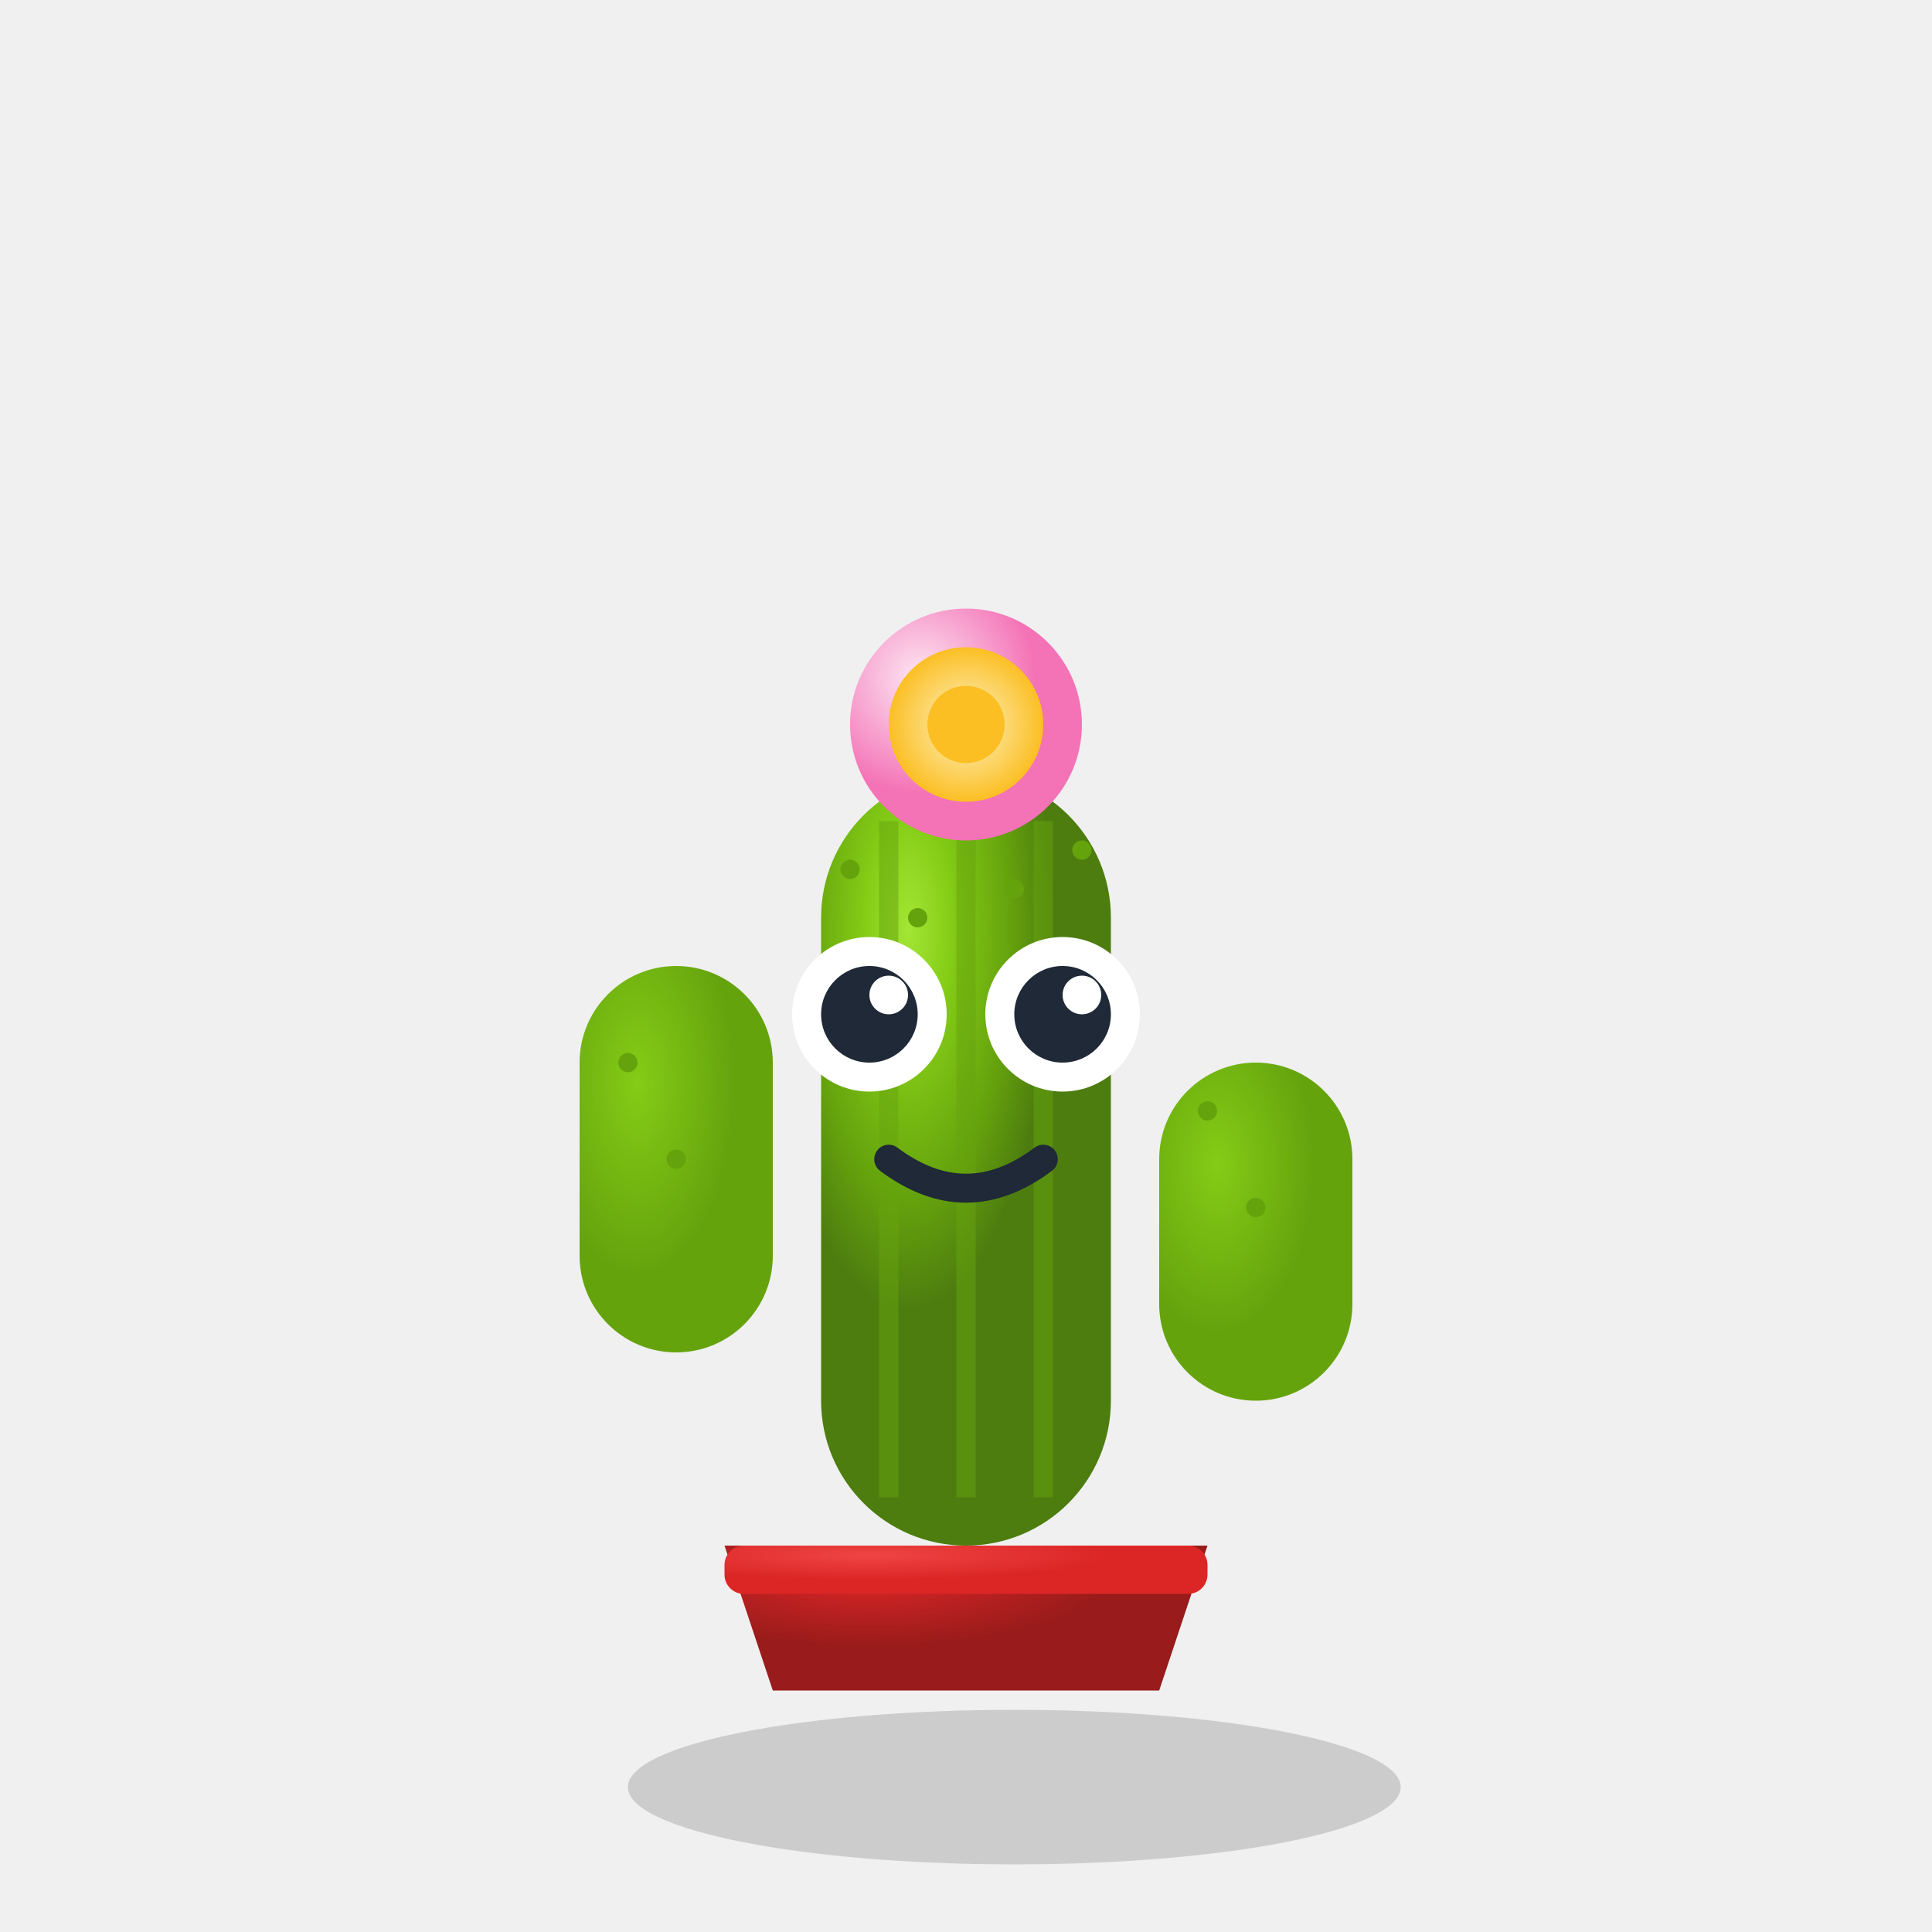
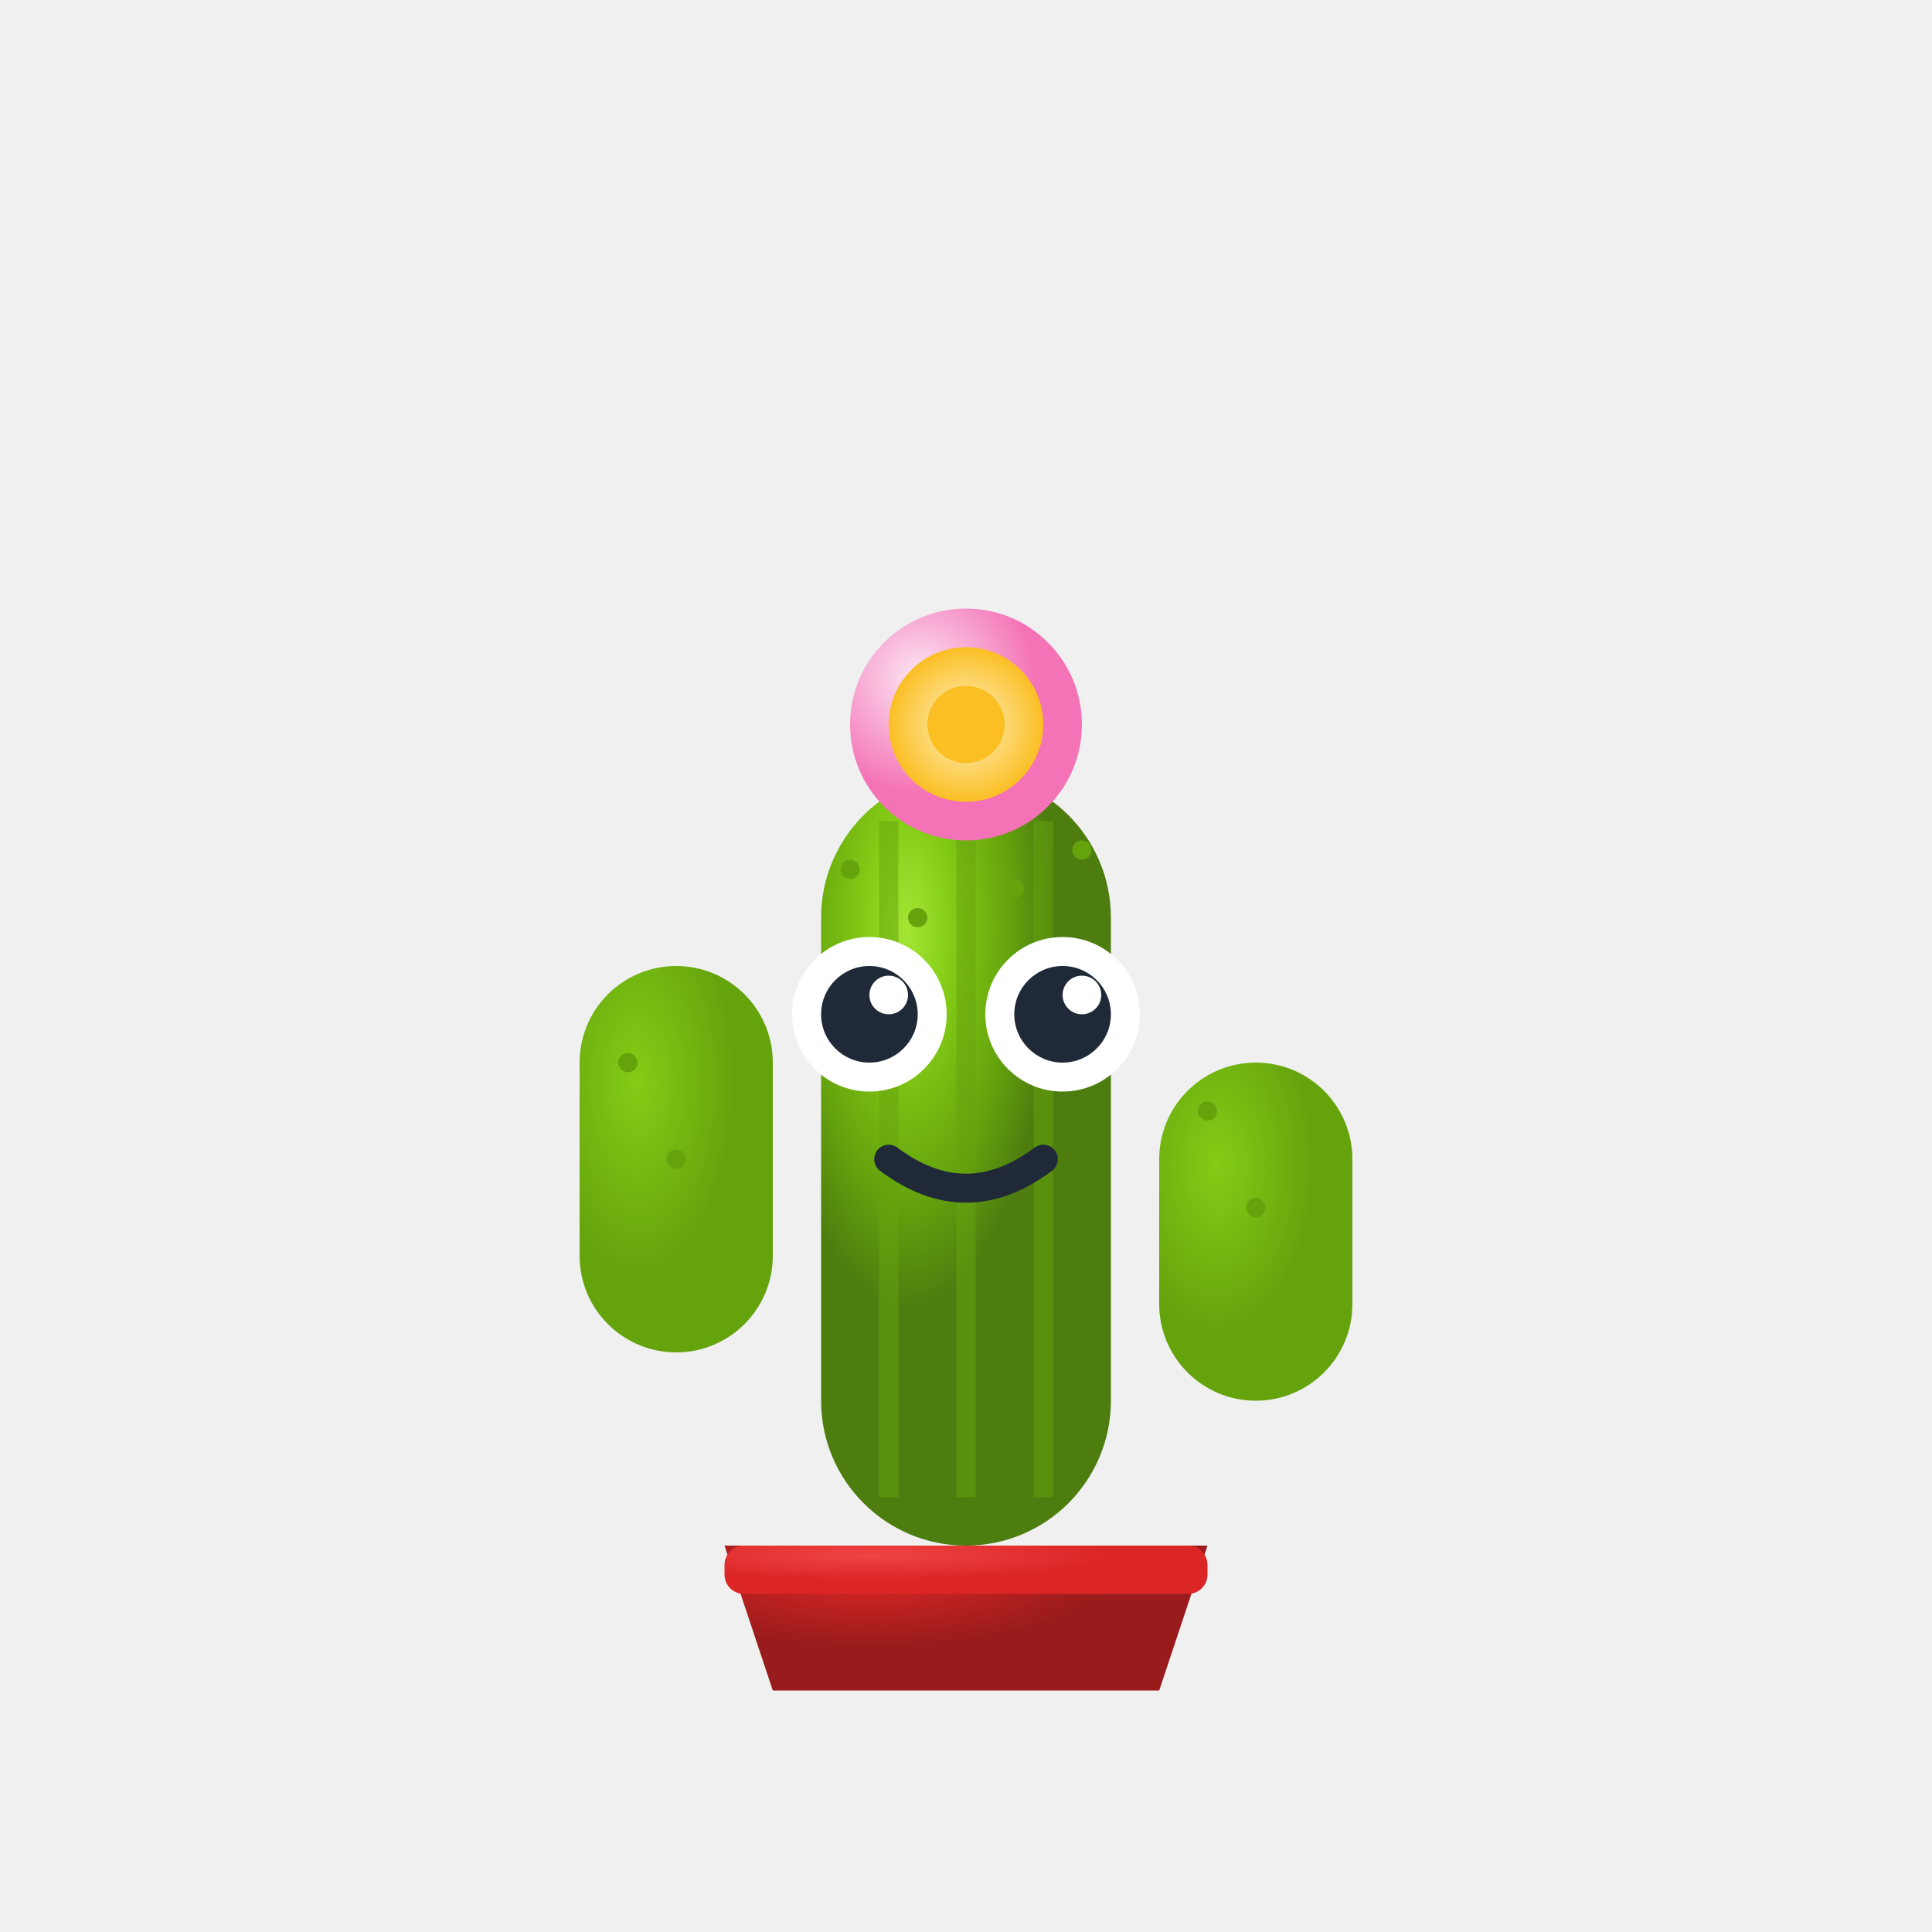
<svg xmlns="http://www.w3.org/2000/svg" viewBox="0 0 200 200">
-   <ellipse cx="105" cy="185" rx="40" ry="8" fill="rgba(0,0,0,0.15)" />
  <rect x="85" y="80" width="30" height="80" rx="15" fill="url(#cactiBody)" />
  <rect x="60" y="100" width="20" height="40" rx="10" fill="url(#cactiArm)" />
  <rect x="120" y="110" width="20" height="35" rx="10" fill="url(#cactiArm)" />
  <line x1="92" y1="85" x2="92" y2="155" stroke="#65a30d" stroke-width="2" opacity="0.5" />
  <line x1="100" y1="85" x2="100" y2="155" stroke="#65a30d" stroke-width="2" opacity="0.5" />
  <line x1="108" y1="85" x2="108" y2="155" stroke="#65a30d" stroke-width="2" opacity="0.5" />
  <circle cx="90" cy="105" r="8" fill="white" />
  <circle cx="110" cy="105" r="8" fill="white" />
  <circle cx="90" cy="105" r="5" fill="#1f2937" />
  <circle cx="110" cy="105" r="5" fill="#1f2937" />
  <circle cx="92" cy="103" r="2" fill="white" />
  <circle cx="112" cy="103" r="2" fill="white" />
  <path d="M 92 120 Q 100 126 108 120" stroke="#1f2937" stroke-width="3" fill="none" stroke-linecap="round" />
  <circle cx="88" cy="90" r="1" fill="#65a30d" />
  <circle cx="95" cy="95" r="1" fill="#65a30d" />
  <circle cx="105" cy="92" r="1" fill="#65a30d" />
  <circle cx="112" cy="88" r="1" fill="#65a30d" />
  <circle cx="65" cy="110" r="1" fill="#65a30d" />
  <circle cx="70" cy="120" r="1" fill="#65a30d" />
  <circle cx="125" cy="115" r="1" fill="#65a30d" />
  <circle cx="130" cy="125" r="1" fill="#65a30d" />
  <path d="M 75 160 L 80 175 L 120 175 L 125 160 Z" fill="url(#cactiPot)" />
  <rect x="75" y="160" width="50" height="5" fill="url(#cactiPotRim)" rx="2" />
  <circle cx="100" cy="75" r="12" fill="url(#cactiFlower)" />
  <circle cx="100" cy="75" r="8" fill="url(#cactiFlowerCenter)" />
  <circle cx="100" cy="75" r="4" fill="#fbbf24" />
  <defs>
    <radialGradient id="cactiBody" cx="0.3" cy="0.2">
      <stop offset="0%" stop-color="#a3e635" />
      <stop offset="30%" stop-color="#84cc16" />
      <stop offset="70%" stop-color="#65a30d" />
      <stop offset="100%" stop-color="#4d7c0f" />
    </radialGradient>
    <radialGradient id="cactiArm" cx="0.3" cy="0.3">
      <stop offset="0%" stop-color="#84cc16" />
      <stop offset="100%" stop-color="#65a30d" />
    </radialGradient>
    <radialGradient id="cactiPot" cx="0.3" cy="0.2">
      <stop offset="0%" stop-color="#dc2626" />
      <stop offset="100%" stop-color="#991b1b" />
    </radialGradient>
    <radialGradient id="cactiPotRim" cx="0.3" cy="0.2">
      <stop offset="0%" stop-color="#ef4444" />
      <stop offset="100%" stop-color="#dc2626" />
    </radialGradient>
    <radialGradient id="cactiFlower" cx="0.3" cy="0.3">
      <stop offset="0%" stop-color="#fce7f3" />
      <stop offset="100%" stop-color="#f472b6" />
    </radialGradient>
    <radialGradient id="cactiFlowerCenter" cx="0.5" cy="0.5">
      <stop offset="0%" stop-color="#fef3c7" />
      <stop offset="100%" stop-color="#fbbf24" />
    </radialGradient>
  </defs>
</svg>
